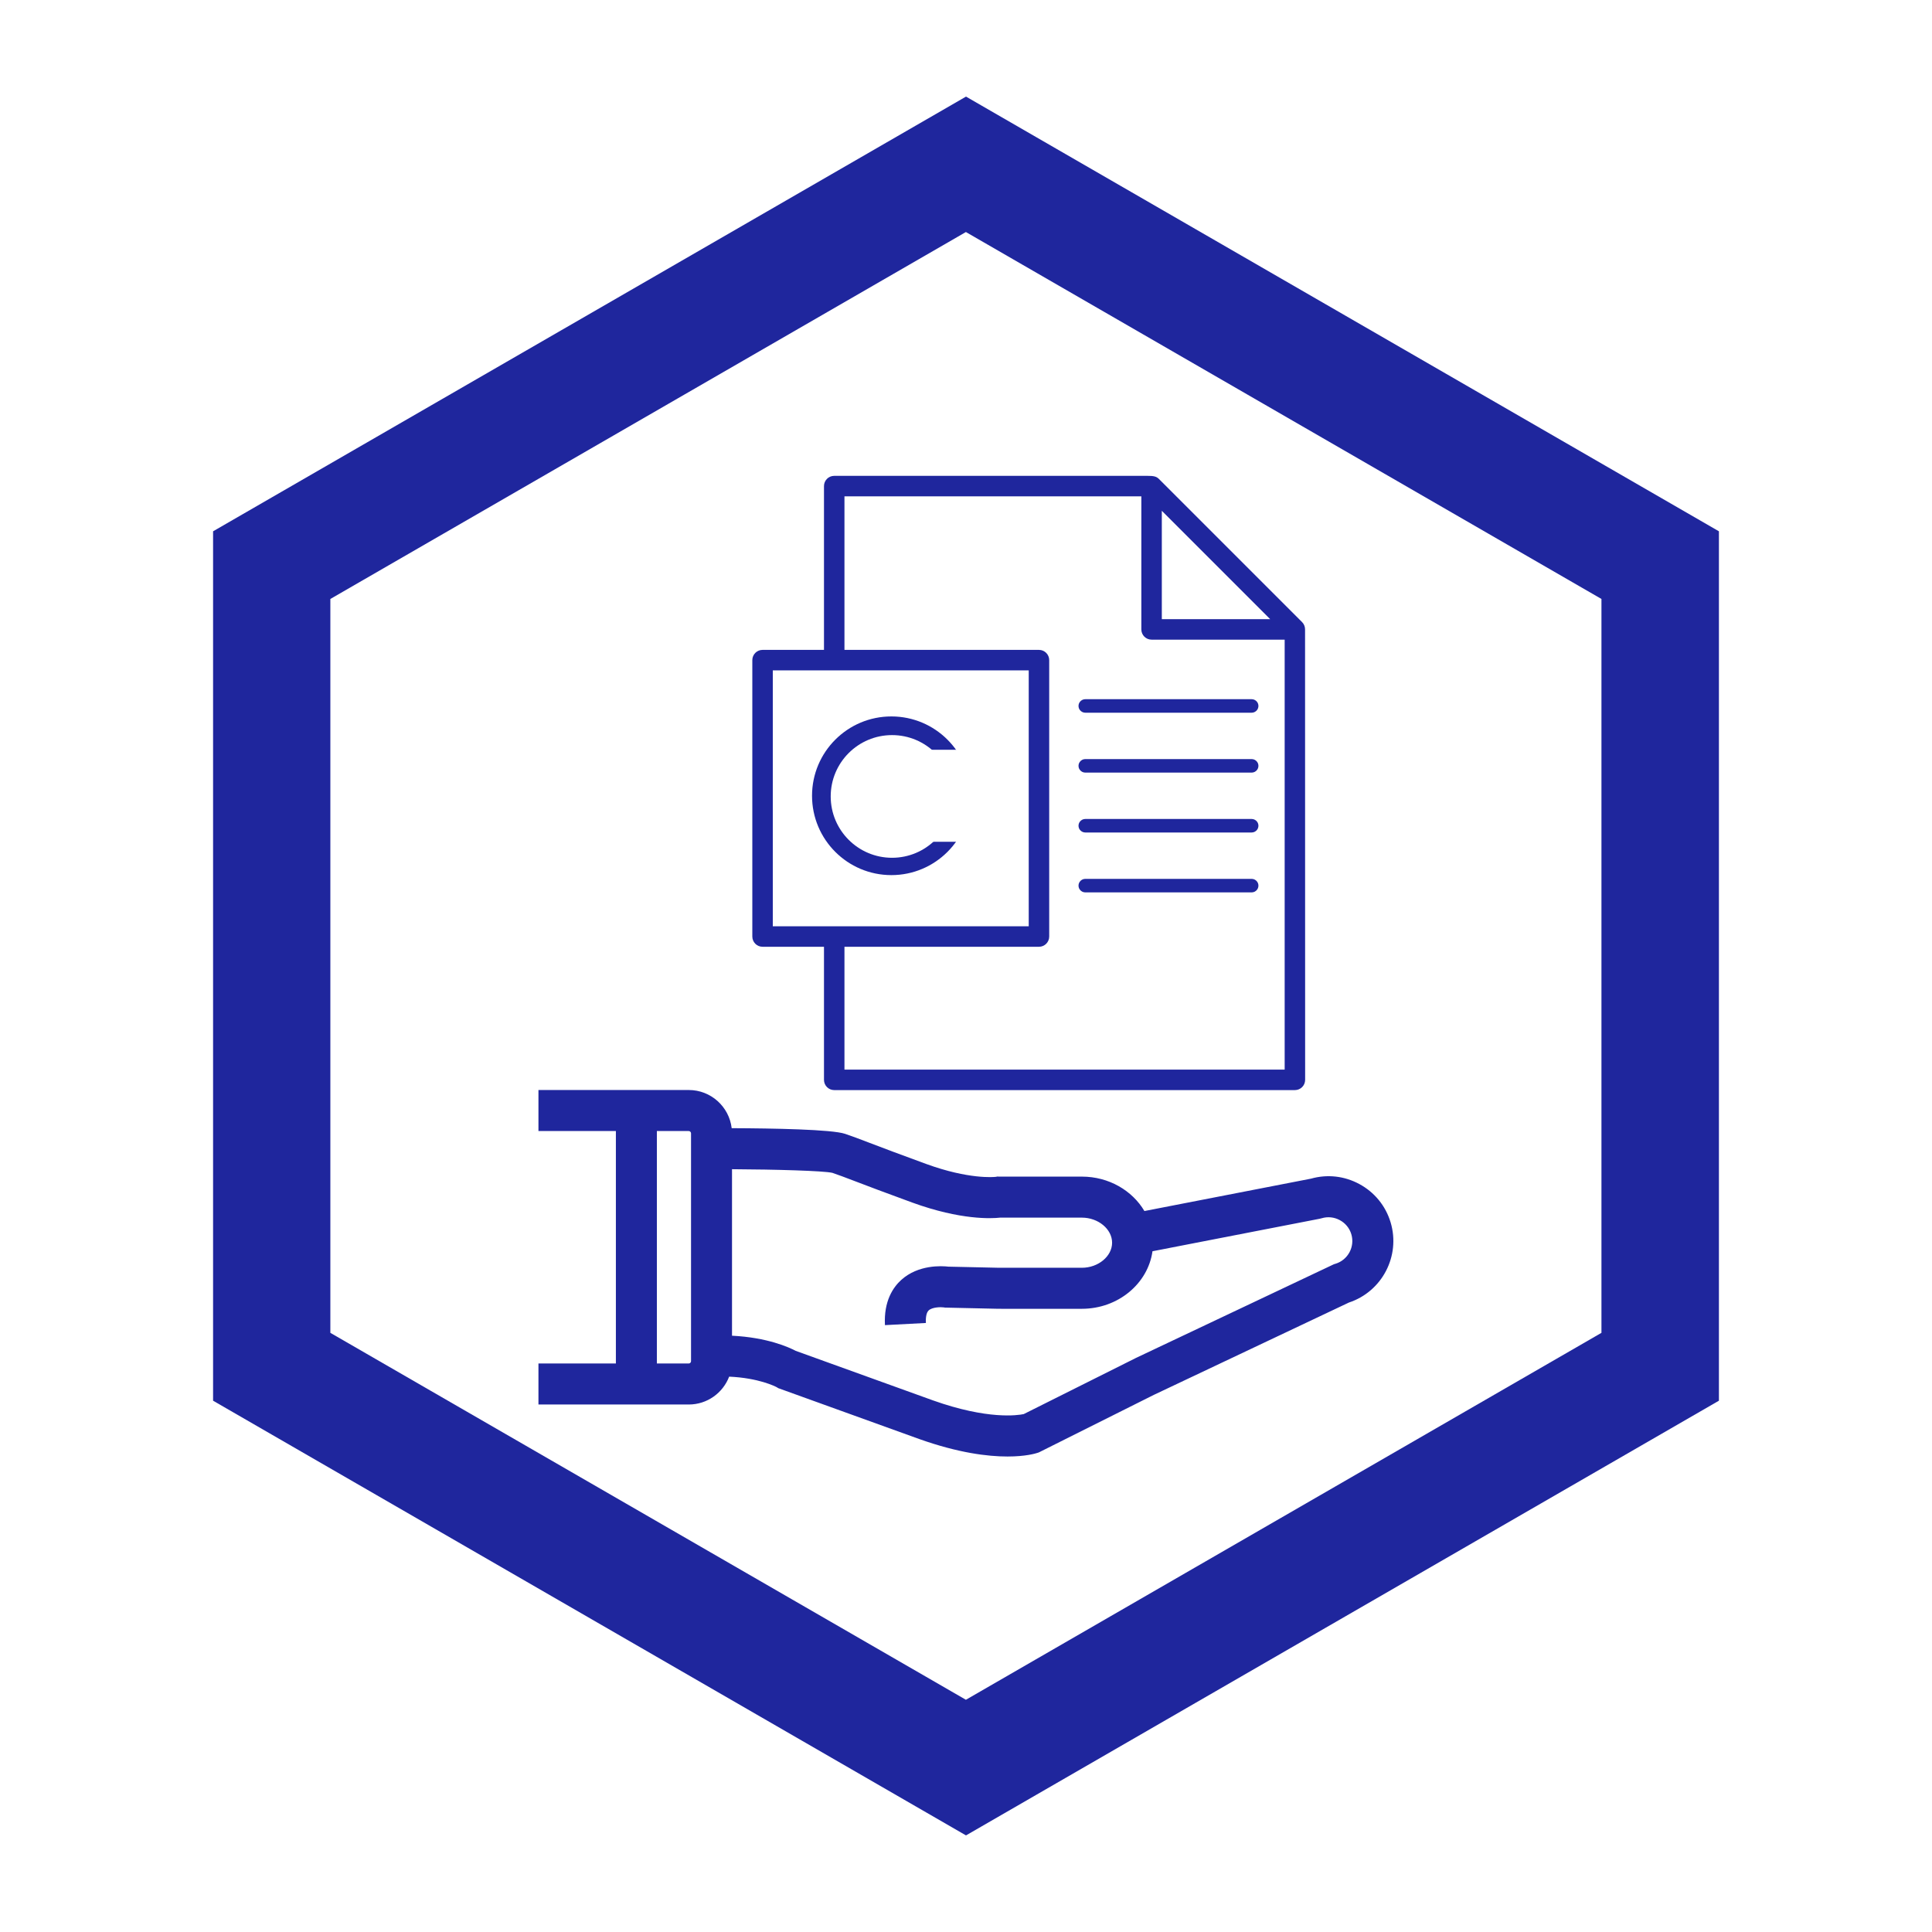
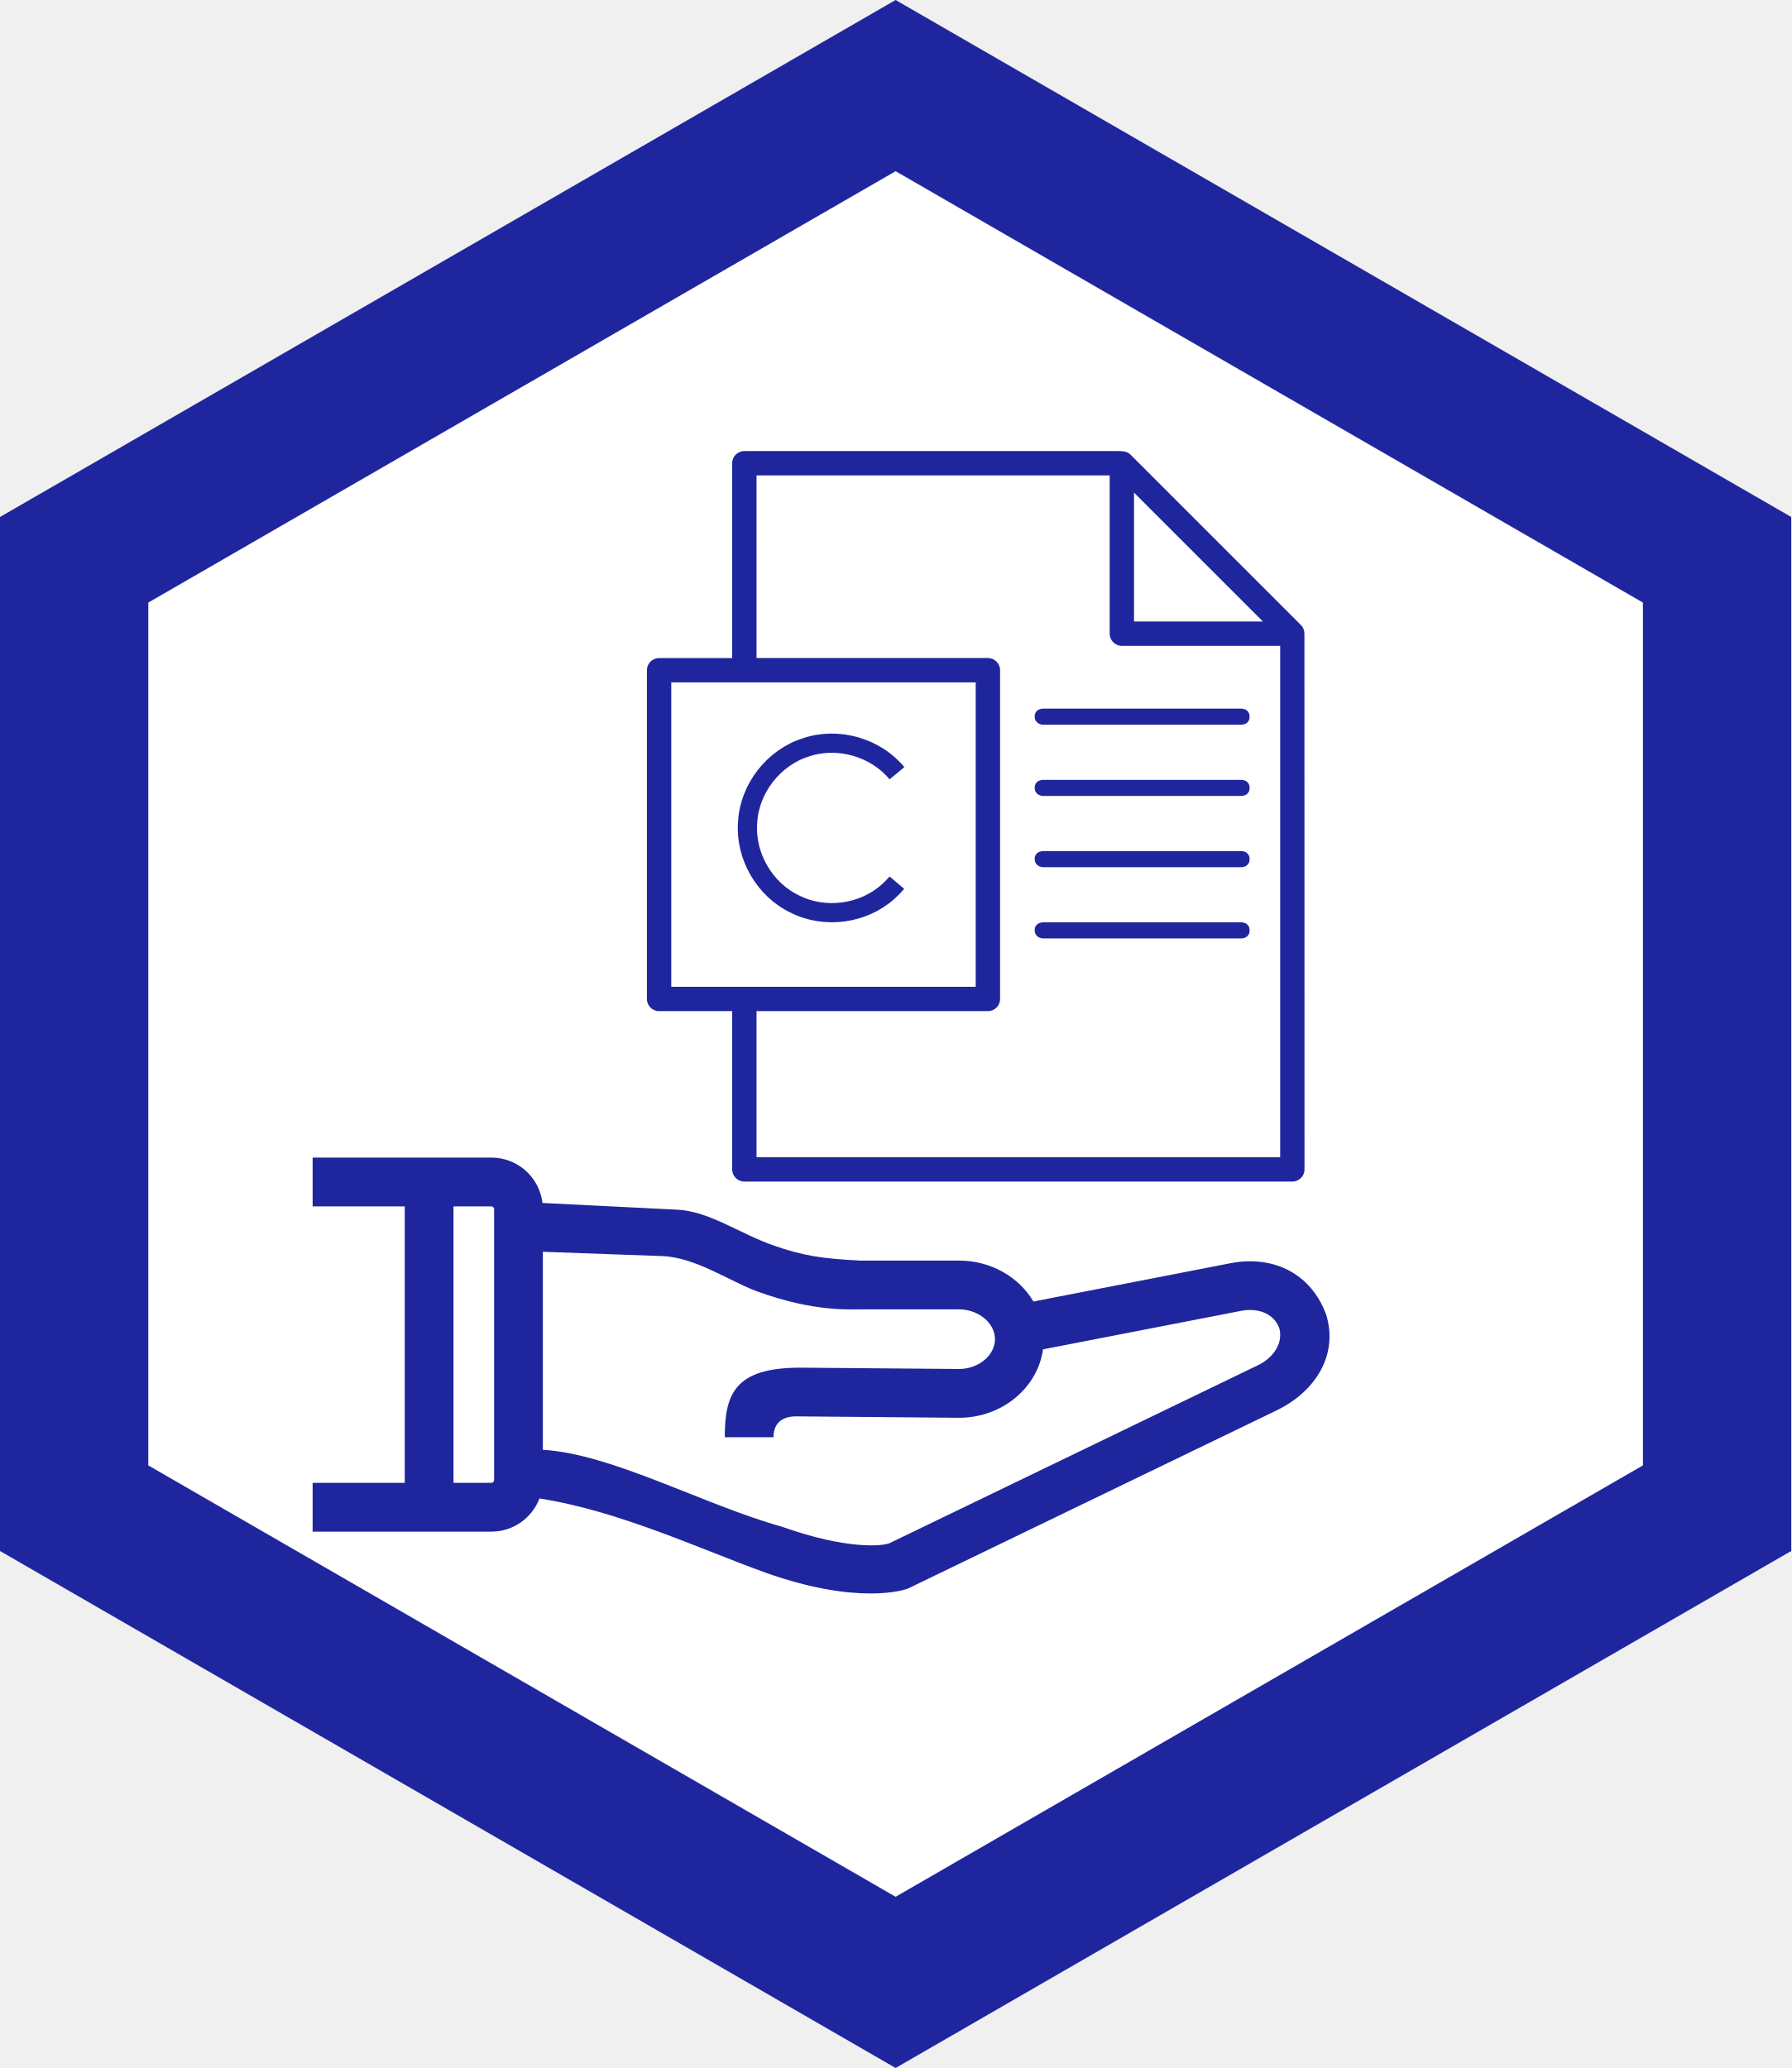
- <svg xmlns="http://www.w3.org/2000/svg" width="500" height="500" viewBox="0 0 10000 10000" fill="none">
-   <rect width="10000" height="10000" fill="white" />
-   <path d="M5000 500L8897.11 2750V7250L5000 9500L1102.89 7250V2750L5000 500Z" fill="#1F269D" />
-   <path d="M4999.5 1201L8289.1 3100.25V6898.75L4999.5 8798L1709.9 6898.75V3100.25L4999.5 1201Z" fill="white" />
-   <path d="M7197.66 6326.55C7171.85 6241.03 7114.13 6170.55 7035.06 6128.13C6957.76 6086.64 6869.39 6076.95 6785.57 6100.71L5923.42 6268.29C5860.68 6162.21 5739.18 6090.13 5599.83 6090.13H5170.05L5162.85 6089.7L5153.89 6091.35C5143.66 6092.44 5014.15 6104.79 4794.42 6024.83C4654.17 5973.81 4566.18 5940.23 4501.89 5915.76C4446.06 5894.44 4409.18 5880.41 4373.86 5868.62C4304.98 5845.66 4001.42 5840.26 3787.21 5839.42C3774.08 5728.32 3679.56 5641.88 3565.04 5641.88H2787V5854.22H3187.81V7057.39H2787V7269.72H3565.04C3660.4 7269.72 3741.83 7209.69 3774.08 7125.48C3927.8 7132.43 4013.05 7176.24 4020.85 7180.41L4028 7184.96L4758.55 7448.6C4961.27 7520.6 5112.96 7538.88 5214.76 7538.88C5308.1 7538.88 5359.51 7523.51 5369.87 7520.05L5377.03 7517.65L5972.18 7219.89L6981.91 6741.94C7153.64 6685.28 7250.22 6500.84 7197.68 6326.55L7197.66 6326.55ZM3576.78 7045.61C3576.78 7051.89 3571.27 7057.41 3564.99 7057.41H3399.96V5854.23H3564.99C3571.27 5854.23 3576.78 5859.75 3576.78 5866.03V7045.61ZM6912.15 6541.28L6904.57 6543.56L5880.19 7028.46L5298.77 7319.32C5267.7 7325.81 5112.81 7349.15 4829.84 7248.67L4118.62 6992.02C4083.51 6973.4 3971.69 6922.64 3788.88 6913.62V6051.79C4016.44 6053.01 4261.94 6059.97 4308.41 6070.62C4339.02 6080.9 4373.92 6094.22 4426.26 6114.14C4491.18 6138.92 4580.06 6172.79 4721.82 6224.4C4973.71 6316.07 5133.66 6307.27 5176.64 6302.46H5599.68C5684.51 6302.46 5756.2 6361.86 5756.2 6432.22C5756.2 6502.57 5684.51 6561.97 5599.68 6561.97H5171.08L4909.29 6556.16C4874.13 6552.07 4753.34 6545.08 4665.1 6624.62C4622.87 6662.7 4573.91 6734.24 4580.48 6858.86L4792.37 6847.69C4791.4 6829.24 4791.99 6796.3 4806.9 6782.56C4825.38 6765.54 4868.83 6764.82 4884.74 6767.01L4890.68 6768.11L5167.55 6774.26L5599.72 6774.3C5786.86 6774.3 5941.8 6644.25 5965.25 6476.45L6830.65 6308.23L6841.05 6305.66C6872.25 6296.27 6905.51 6299.68 6934.6 6315.27C6963.69 6330.9 6984.91 6356.68 6994.34 6387.94C7014 6452.9 6977.12 6521.69 6912.16 6541.29L6912.15 6541.28Z" fill="#1F269D" />
-   <path d="M4317.91 2463C4288.61 2463 4264.92 2486.74 4264.92 2515.99V3363.8H3946.99C3917.69 3363.8 3894 3387.54 3894 3416.79V4847.48C3894 4876.73 3917.69 4900.47 3946.99 4900.47H4264.92V5589.32C4264.92 5618.57 4288.61 5642.31 4317.91 5642.31H6702.39C6731.69 5642.31 6755.38 5618.57 6755.38 5589.32C6755.38 5589.32 6755.02 3259.71 6754.97 3258.97C6755.23 3244.82 6750.24 3230.8 6739.86 3220.36L5998.02 2478.52C5984.98 2465.49 5969.65 2463 5939.34 2463H4317.91ZM4370.9 2568.98H5907.56V3257.83C5907.56 3287.08 5931.25 3310.82 5960.55 3310.82H6649.4V5536.33H4370.9V4900.47H5377.68C5406.98 4900.47 5430.67 4876.73 5430.67 4847.48V3416.79C5430.67 3387.54 5406.98 3363.8 5377.68 3363.8H4370.9V2568.98ZM6013.54 2643.91L6574.47 3204.84H6013.54V2643.91ZM3999.98 3469.78H5324.69V4794.49H3999.98V3469.78Z" fill="#1F269D" />
-   <path d="M6050.51 3619L6478.58 3619C6490.13 3619 6500.94 3624.7 6507.46 3634.23C6515.62 3646.15 6515.62 3661.85 6507.46 3673.77C6500.94 3683.3 6490.13 3689 6478.58 3689H6050.51H5617.42C5605.87 3689 5595.06 3683.3 5588.54 3673.77C5580.38 3661.85 5580.38 3646.15 5588.54 3634.23C5595.06 3624.7 5605.87 3619 5617.42 3619L6050.51 3619Z" fill="#1F269D" />
-   <path d="M6050.51 3929L6478.58 3929C6490.13 3929 6500.94 3934.7 6507.46 3944.23C6515.62 3956.15 6515.62 3971.85 6507.46 3983.77C6500.94 3993.3 6490.13 3999 6478.58 3999H6050.51H5617.42C5605.87 3999 5595.06 3993.3 5588.54 3983.77C5580.38 3971.85 5580.38 3956.15 5588.54 3944.23C5595.06 3934.7 5605.87 3929 5617.42 3929L6050.51 3929Z" fill="#1F269D" />
-   <path d="M6050.51 4239L6478.58 4239C6490.13 4239 6500.94 4244.7 6507.46 4254.23C6515.62 4266.15 6515.62 4281.85 6507.46 4293.77C6500.94 4303.3 6490.13 4309 6478.58 4309H6050.51H5617.42C5605.87 4309 5595.06 4303.3 5588.54 4293.77C5580.38 4281.85 5580.38 4266.15 5588.54 4254.23C5595.06 4244.7 5605.87 4239 5617.42 4239L6050.51 4239Z" fill="#1F269D" />
-   <path d="M6050.51 4549L6478.58 4549C6490.13 4549 6500.94 4554.7 6507.46 4564.23C6515.62 4576.15 6515.62 4591.85 6507.46 4603.77C6500.94 4613.3 6490.13 4619 6478.58 4619H6050.51H5617.42C5605.87 4619 5595.06 4613.3 5588.54 4603.77C5580.38 4591.85 5580.38 4576.15 5588.54 4564.23C5595.06 4554.7 5605.87 4549 5617.42 4549L6050.51 4549Z" fill="#1F269D" />
-   <circle cx="4613.76" cy="4118.9" r="410.661" fill="#1F269D" />
-   <circle cx="4617.21" cy="4122.35" r="317.486" fill="white" />
-   <rect x="4782.87" y="3880.79" width="379.603" height="476.229" fill="white" />
+ <svg xmlns="http://www.w3.org/2000/svg" version="1.1" viewBox="0 0 7794.2 9000" xml:space="preserve">
+   <path d="m7471.6 6563.7-3574.5 2063.7-3574.5-2063.7v-4127.5l3574.5-2063.7 3574.5 2063.7z" fill="#fff" stroke="#1f269d" stroke-width="645.26" />
+   <path d="m3238.9 1963c-29.3 0-52.99 23.74-52.99 52.99v847.81h-317.93c-29.3 0-52.99 23.74-52.99 52.99v1430.7c0 29.25 23.69 52.99 52.99 52.99h317.93v688.85c0 29.25 23.69 52.99 52.99 52.99h2384.5c29.3 0 52.99-23.74 52.99-52.99 0 0-0.36-2329.6-0.41-2330.4 0.26-14.15-4.73-28.17-15.11-38.61l-741.84-741.84c-13.04-13.03-28.37-15.52-58.68-15.52zm52.99 105.98h1536.7v688.85c0 29.25 23.69 52.99 52.99 52.99h688.85v2225.5h-2278.5v-635.86h1006.8c29.3 0 52.99-23.74 52.99-52.99v-1430.7c0-29.25-23.69-52.99-52.99-52.99h-1006.8zm1642.6 74.93 560.93 560.93h-560.93zm-2013.6 825.87h1324.7v1324.7h-1324.7z" fill="#1f269d" />
+   <path d="m4539.9 3084c-11.55 0-37.564 4.901-37.564 34.201 0 29.3 26.014 35.799 37.564 35.799h861.16c11.55 0 36.342-5.7 36.342-35s-24.792-35-36.342-35zm0 310c-11.55 0-37.564 4.901-37.564 34.201 0 29.3 26.014 35.799 37.564 35.799h861.16c11.55 0 36.342-5.7 36.342-35s-24.792-35-36.342-35zm0 310c-11.55 0-37.564 4.901-37.564 34.201 0 29.3 26.014 35.799 37.564 35.799h861.16c11.55 0 36.342-5.7 36.342-35s-24.792-35-36.342-35zm0 310c-11.55 0-37.564 4.901-37.564 34.201 0 29.3 26.014 35.799 37.564 35.799h861.16c11.55 0 36.342-5.7 36.342-35s-24.792-35-36.342-35z" fill="#1f269d" />
+   <path d="m3902.9 3365.2c-93.129-113.1-256.89-159.66-395.64-112.82-140.9 43.969-246.73 179.69-254.13 327.24-11.204 145.85 74.178 292.81 206.46 355.26 129.54 65.181 296.23 42.92 404.18-53.914 13.926-12.181 26.933-25.414 38.875-39.546" fill="none" stroke="#1f269d" stroke-width="83.54" />
+   <path d="m5771 5722.5c-64.241-177.07-225.58-260.01-412.09-225.84l-862.15 167.58c-62.74-106.08-184.24-178.16-323.59-178.16h-429.78c-166.83-8.242-252.54-21.716-375.63-65.3-142.63-48.246-279.19-149.17-420.56-156.21l-586.65-29.2c-13.13-111.1-107.65-197.54-222.17-197.54h-778.04v212.34l400.81 1e-4v1203.2h-400.81v212.33h778.04c95.36 0 176.79-60.03 209.04-144.24 345.58 53.501 696.96 219.46 984.47 323.12 202.72 72 354.41 90.28 456.21 90.28 93.34 0 144.75-15.37 155.11-18.83 0 0 4.894-1.305 7.16-2.4l1604.9-775.71c169.59-82.44 268.31-241.1 215.77-415.39zm-3620.9 719.06c0 6.28-5.51 11.8-11.79 11.8h-165.03v-1203.2h165.03c6.28 0 11.79 5.52 11.79 11.8zm3327.8-502.05-1605.8 775.76c-28.58 13.807-185.96 29.83-468.93-70.65-340.76-95.31-739.95-317.47-1041-335.05v-861.83l519.53 18.83c145.53 5.275 295.42 110.78 413.41 153.78 251.89 91.67 409.3 77.01 454.82 78.06h423.04c84.83 0 156.52 59.4 156.52 129.76 0 70.35-71.69 129.75-156.52 129.75l-690.39-5.81c-284.08 0-328.81 113.42-328.81 302.7h211.89c0-66.356 44.126-90.75 98.31-90.75l709.04 6.19c187.14 0 342.08-130.05 365.53-297.85l865.4-168.22c74.427-13.065 143.08 14.926 163.69 79.71 15.807 68.71-33.822 127.73-89.77 155.62z" fill="#1f269d" />
</svg>
